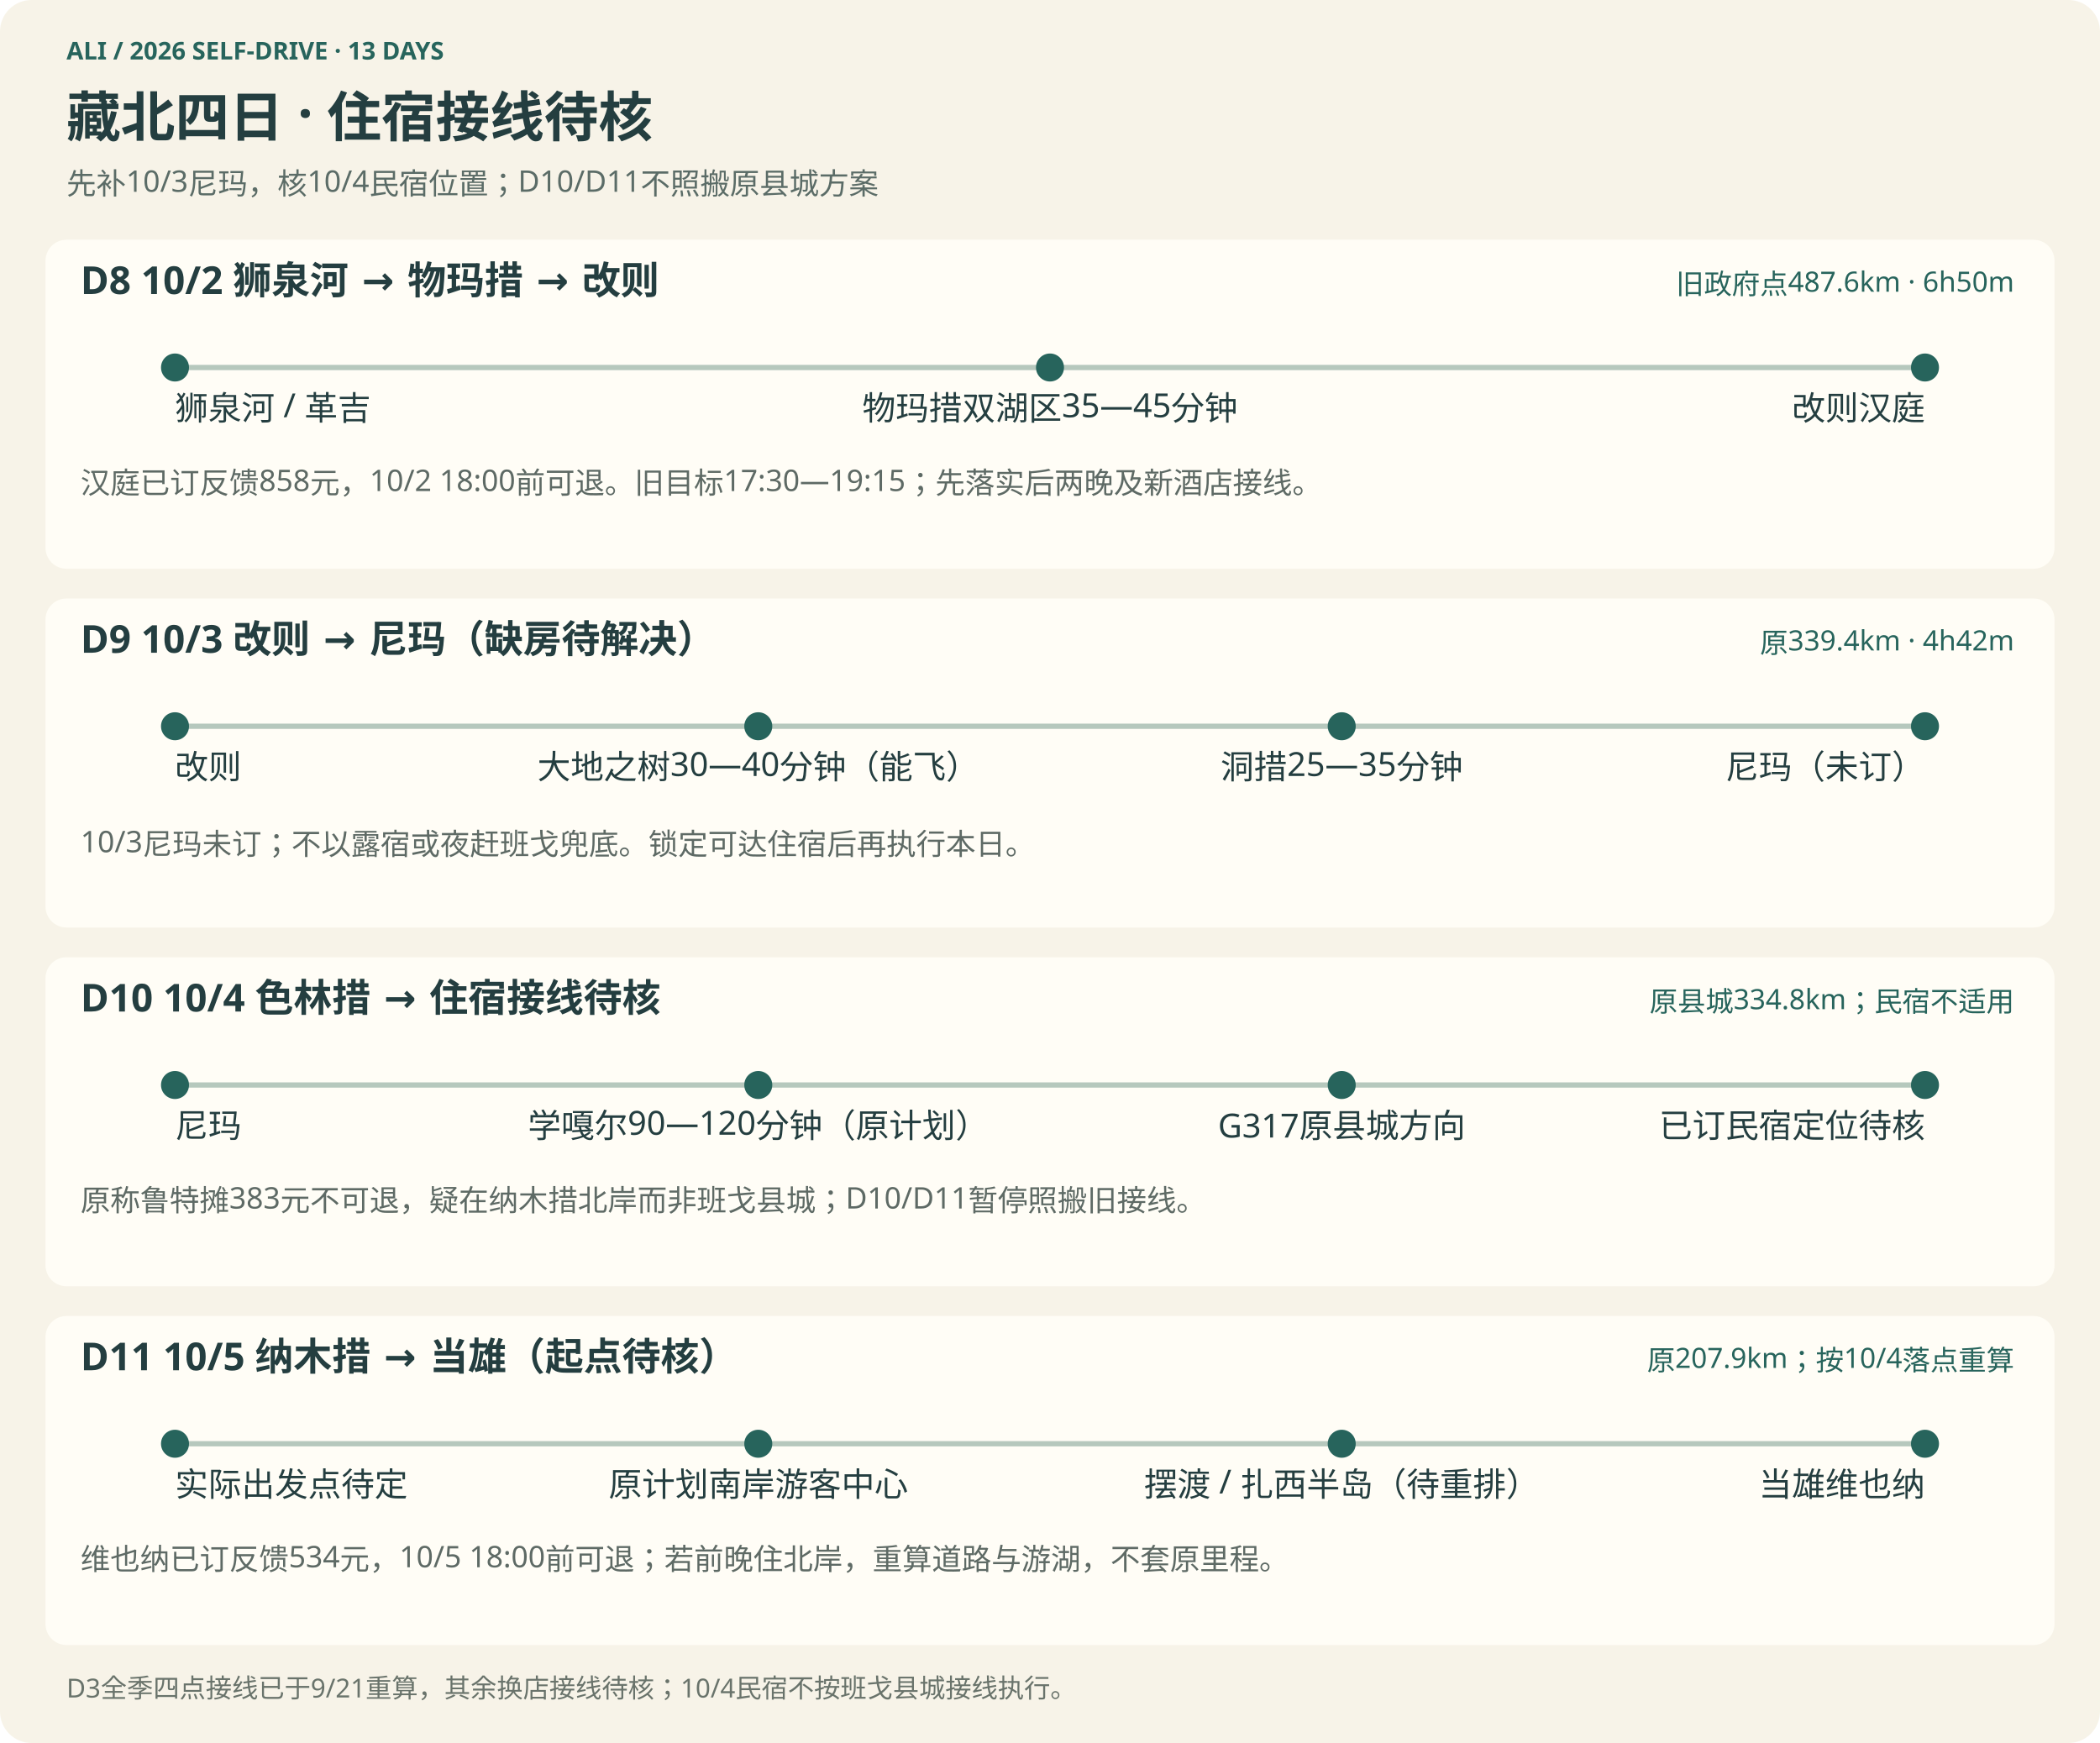
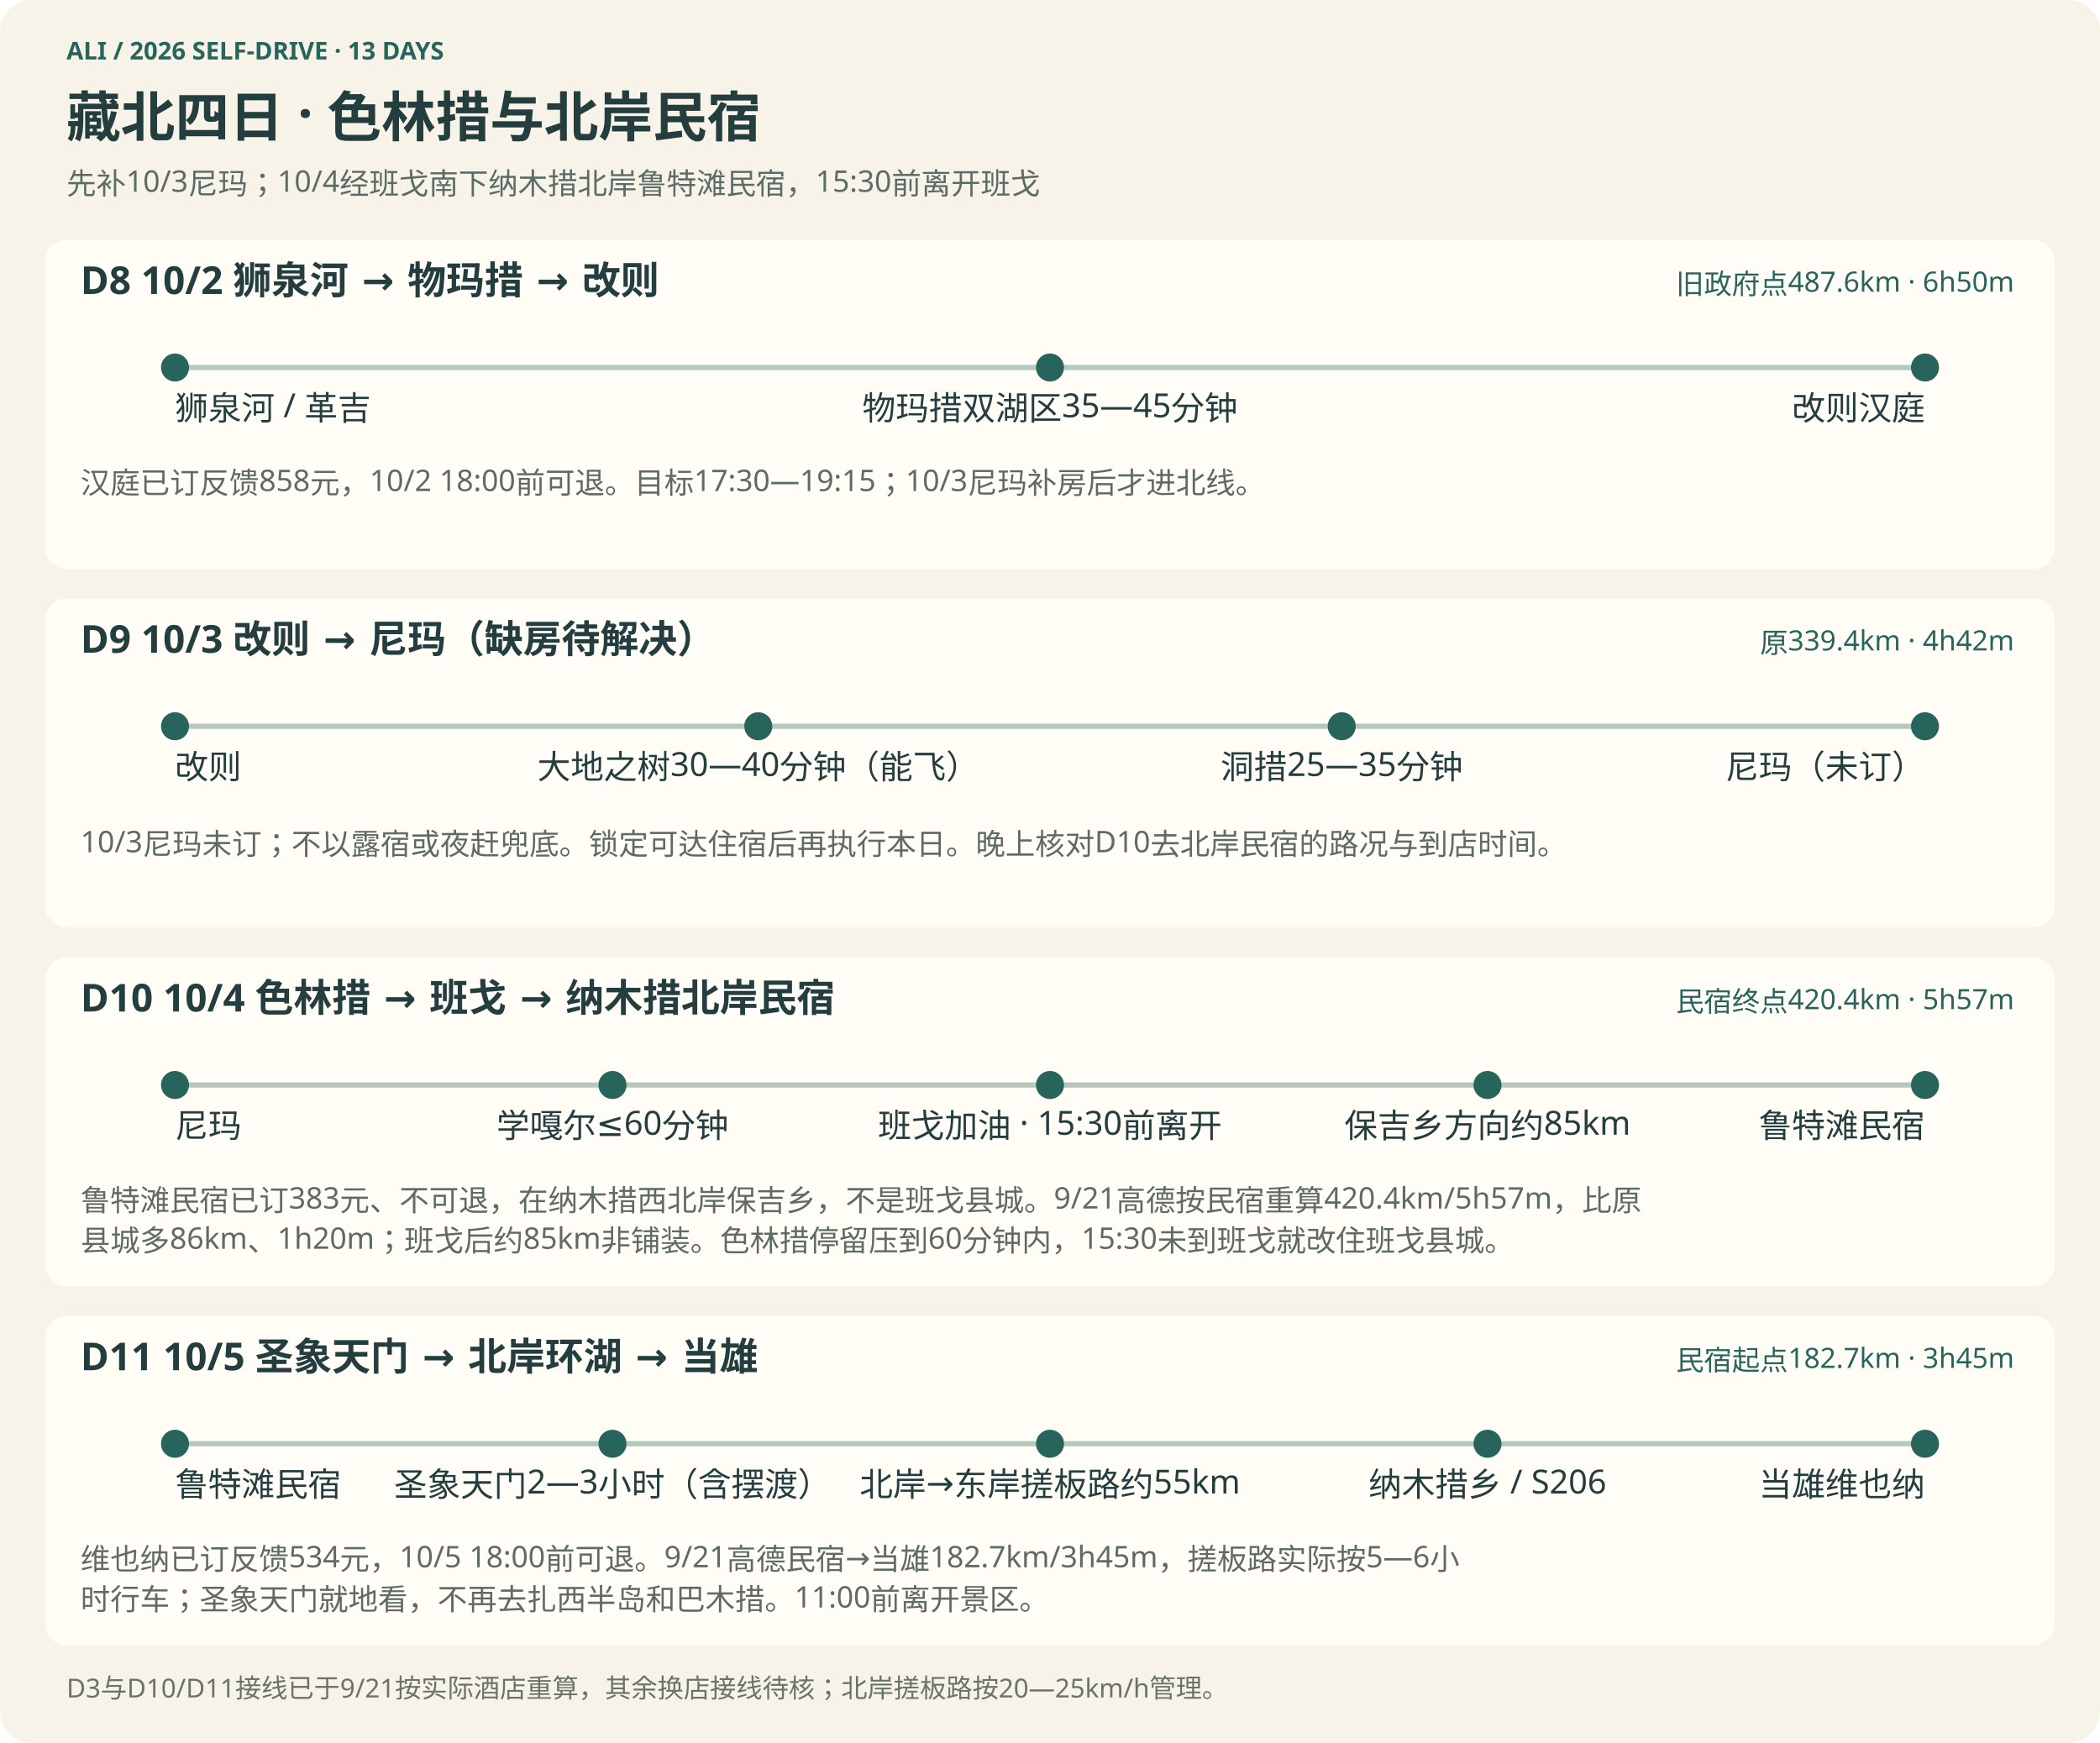
<svg xmlns="http://www.w3.org/2000/svg" viewBox="0 0 1200 996" class="ali-route-map" role="img">
  <g font-family="PingFang SC,Microsoft YaHei,sans-serif">
    <rect width="1200" height="996" rx="18" fill="#f7f3e8" />
    <text x="38.0" y="34.0" font-size="14" fill="#27645c" text-anchor="start" font-weight="600">ALI / 2026     SELF-DRIVE · 13 DAYS</text>
-     <text x="38.0" y="78.0" font-size="31" fill="#243e40" text-anchor="start" font-weight="700">藏北四日 · 住宿接线待核</text>
-     <text x="38.0" y="111.0" font-size="17" fill="#5b6c67" text-anchor="start" font-weight="400">先补10/3尼玛，核10/4民宿位置；D10/D11不照搬原县城方案</text>
+     <text x="38.0" y="78.0" font-size="31" fill="#243e40" text-anchor="start" font-weight="700">藏北四日 · 色林措与北岸民宿</text>
+     <text x="38.0" y="111.0" font-size="17" fill="#5b6c67" text-anchor="start" font-weight="400">先补10/3尼玛；10/4经班戈南下纳木措北岸鲁特滩民宿，15:30前离开班戈</text>
    <rect x="26" y="137" width="1148" height="188" rx="12" fill="#fffdf6" />
    <text x="46.0" y="168.0" font-size="22" fill="#243e40" text-anchor="start" font-weight="600">D8  10/2  狮泉河 → 物玛措 → 改则</text>
    <text x="1151.0" y="168.0" font-size="16" fill="#27645c" text-anchor="end" font-weight="400">旧政府点487.6km · 6h50m</text>
    <g data-layer="route-a">
      <line x1="100" y1="210" x2="1100" y2="210" stroke="#b6c8bd" stroke-width="3" />
    </g>
    <g data-layer="sights-core">
-       <g class="point tier-1" data-point-id="d8-stop-0" data-title="狮泉河 / 革吉" data-summary="汉庭已订反馈858元，10/2 18:00前可退。旧目标17:30—19:15；先落实后两晚及新酒店接线。" data-day-a="D8" data-kind="viewpoint" data-tier="1" data-action="core" data-status="documented" data-route-scope="A" data-elevation="" data-cost-basis="导航核查日期见日卡；点位与连线不是停车、准入或飞行许可。">
+       <g class="point tier-1" data-point-id="d8-stop-0" data-title="狮泉河 / 革吉" data-summary="汉庭已订反馈858元，10/2 18:00前可退。目标17:30—19:15；10/3尼玛补房后才进北线。" data-day-a="D8" data-kind="viewpoint" data-tier="1" data-action="core" data-status="documented" data-route-scope="A" data-elevation="" data-cost-basis="导航核查日期见日卡；点位与连线不是停车、准入或飞行许可。">
        <circle class="point-symbol" cx="100.0" cy="210" r="8" fill="#27645c" />
        <text x="100.0" y="240.0" font-size="19" fill="#243e40" text-anchor="start" font-weight="500">狮泉河 / 革吉</text>
      </g>
-       <g class="point tier-1" data-point-id="d8-stop-1" data-title="物玛措双湖区35—45分钟" data-summary="汉庭已订反馈858元，10/2 18:00前可退。旧目标17:30—19:15；先落实后两晚及新酒店接线。" data-day-a="D8" data-kind="viewpoint" data-tier="1" data-action="core" data-status="documented" data-route-scope="A" data-elevation="" data-cost-basis="导航核查日期见日卡；点位与连线不是停车、准入或飞行许可。">
+       <g class="point tier-1" data-point-id="d8-stop-1" data-title="物玛措双湖区35—45分钟" data-summary="汉庭已订反馈858元，10/2 18:00前可退。目标17:30—19:15；10/3尼玛补房后才进北线。" data-day-a="D8" data-kind="viewpoint" data-tier="1" data-action="core" data-status="documented" data-route-scope="A" data-elevation="" data-cost-basis="导航核查日期见日卡；点位与连线不是停车、准入或飞行许可。">
        <circle class="point-symbol" cx="600.0" cy="210" r="8" fill="#27645c" />
        <text x="600.0" y="240.0" font-size="19" fill="#243e40" text-anchor="middle" font-weight="500">物玛措双湖区35—45分钟</text>
      </g>
-       <g class="point tier-1" data-point-id="d8-stop-2" data-title="改则汉庭" data-summary="汉庭已订反馈858元，10/2 18:00前可退。旧目标17:30—19:15；先落实后两晚及新酒店接线。" data-day-a="D8" data-kind="viewpoint" data-tier="1" data-action="core" data-status="documented" data-route-scope="A" data-elevation="" data-cost-basis="导航核查日期见日卡；点位与连线不是停车、准入或飞行许可。">
+       <g class="point tier-1" data-point-id="d8-stop-2" data-title="改则汉庭" data-summary="汉庭已订反馈858元，10/2 18:00前可退。目标17:30—19:15；10/3尼玛补房后才进北线。" data-day-a="D8" data-kind="viewpoint" data-tier="1" data-action="core" data-status="documented" data-route-scope="A" data-elevation="" data-cost-basis="导航核查日期见日卡；点位与连线不是停车、准入或飞行许可。">
        <circle class="point-symbol" cx="1100.0" cy="210" r="8" fill="#27645c" />
        <text x="1100.0" y="240.0" font-size="19" fill="#243e40" text-anchor="end" font-weight="500">改则汉庭</text>
      </g>
    </g>
-     <text x="46.0" y="282.0" font-size="17" fill="#5e6a65" text-anchor="start" font-weight="400">汉庭已订反馈858元，10/2 18:00前可退。旧目标17:30—19:15；先落实后两晚及新酒店接线。</text>
+     <text x="46.0" y="282.0" font-size="17" fill="#5e6a65" text-anchor="start" font-weight="400">汉庭已订反馈858元，10/2 18:00前可退。目标17:30—19:15；10/3尼玛补房后才进北线。</text>
    <rect x="26" y="342" width="1148" height="188" rx="12" fill="#fffdf6" />
    <text x="46.0" y="373.0" font-size="22" fill="#243e40" text-anchor="start" font-weight="600">D9  10/3  改则 → 尼玛（缺房待解决）</text>
    <text x="1151.0" y="373.0" font-size="16" fill="#27645c" text-anchor="end" font-weight="400">原339.4km · 4h42m</text>
    <g data-layer="route-a">
      <line x1="100" y1="415" x2="1100" y2="415" stroke="#b6c8bd" stroke-width="3" />
    </g>
    <g data-layer="sights-core">
-       <g class="point tier-1" data-point-id="d9-stop-0" data-title="改则" data-summary="10/3尼玛未订；不以露宿或夜赶班戈兜底。锁定可达住宿后再执行本日。" data-day-a="D9" data-kind="viewpoint" data-tier="1" data-action="core" data-status="documented" data-route-scope="A" data-elevation="" data-cost-basis="导航核查日期见日卡；点位与连线不是停车、准入或飞行许可。">
+       <g class="point tier-1" data-point-id="d9-stop-0" data-title="改则" data-summary="10/3尼玛未订；不以露宿或夜赶兜底。锁定可达住宿后再执行本日。晚上核对D10去北岸民宿的路况与到店时间。" data-day-a="D9" data-kind="viewpoint" data-tier="1" data-action="core" data-status="documented" data-route-scope="A" data-elevation="" data-cost-basis="导航核查日期见日卡；点位与连线不是停车、准入或飞行许可。">
        <circle class="point-symbol" cx="100.0" cy="415" r="8" fill="#27645c" />
        <text x="100.0" y="445.0" font-size="19" fill="#243e40" text-anchor="start" font-weight="500">改则</text>
      </g>
-       <g class="point tier-1" data-point-id="d9-stop-1" data-title="大地之树30—40分钟（能飞）" data-summary="10/3尼玛未订；不以露宿或夜赶班戈兜底。锁定可达住宿后再执行本日。" data-day-a="D9" data-kind="viewpoint" data-tier="1" data-action="core" data-status="documented" data-route-scope="A" data-elevation="" data-cost-basis="导航核查日期见日卡；点位与连线不是停车、准入或飞行许可。">
+       <g class="point tier-1" data-point-id="d9-stop-1" data-title="大地之树30—40分钟（能飞）" data-summary="10/3尼玛未订；不以露宿或夜赶兜底。锁定可达住宿后再执行本日。晚上核对D10去北岸民宿的路况与到店时间。" data-day-a="D9" data-kind="viewpoint" data-tier="1" data-action="core" data-status="documented" data-route-scope="A" data-elevation="" data-cost-basis="导航核查日期见日卡；点位与连线不是停车、准入或飞行许可。">
        <circle class="point-symbol" cx="433.3" cy="415" r="8" fill="#27645c" />
        <text x="433.3" y="445.0" font-size="19" fill="#243e40" text-anchor="middle" font-weight="500">大地之树30—40分钟（能飞）</text>
      </g>
-       <g class="point tier-1" data-point-id="d9-stop-2" data-title="洞措25—35分钟" data-summary="10/3尼玛未订；不以露宿或夜赶班戈兜底。锁定可达住宿后再执行本日。" data-day-a="D9" data-kind="viewpoint" data-tier="1" data-action="core" data-status="documented" data-route-scope="A" data-elevation="" data-cost-basis="导航核查日期见日卡；点位与连线不是停车、准入或飞行许可。">
+       <g class="point tier-1" data-point-id="d9-stop-2" data-title="洞措25—35分钟" data-summary="10/3尼玛未订；不以露宿或夜赶兜底。锁定可达住宿后再执行本日。晚上核对D10去北岸民宿的路况与到店时间。" data-day-a="D9" data-kind="viewpoint" data-tier="1" data-action="core" data-status="documented" data-route-scope="A" data-elevation="" data-cost-basis="导航核查日期见日卡；点位与连线不是停车、准入或飞行许可。">
        <circle class="point-symbol" cx="766.7" cy="415" r="8" fill="#27645c" />
        <text x="766.7" y="445.0" font-size="19" fill="#243e40" text-anchor="middle" font-weight="500">洞措25—35分钟</text>
      </g>
-       <g class="point tier-1" data-point-id="d9-stop-3" data-title="尼玛（未订）" data-summary="10/3尼玛未订；不以露宿或夜赶班戈兜底。锁定可达住宿后再执行本日。" data-day-a="D9" data-kind="viewpoint" data-tier="1" data-action="core" data-status="documented" data-route-scope="A" data-elevation="" data-cost-basis="导航核查日期见日卡；点位与连线不是停车、准入或飞行许可。">
+       <g class="point tier-1" data-point-id="d9-stop-3" data-title="尼玛（未订）" data-summary="10/3尼玛未订；不以露宿或夜赶兜底。锁定可达住宿后再执行本日。晚上核对D10去北岸民宿的路况与到店时间。" data-day-a="D9" data-kind="viewpoint" data-tier="1" data-action="core" data-status="documented" data-route-scope="A" data-elevation="" data-cost-basis="导航核查日期见日卡；点位与连线不是停车、准入或飞行许可。">
        <circle class="point-symbol" cx="1100.0" cy="415" r="8" fill="#27645c" />
        <text x="1100.0" y="445.0" font-size="19" fill="#243e40" text-anchor="end" font-weight="500">尼玛（未订）</text>
      </g>
    </g>
-     <text x="46.0" y="487.0" font-size="17" fill="#5e6a65" text-anchor="start" font-weight="400">10/3尼玛未订；不以露宿或夜赶班戈兜底。锁定可达住宿后再执行本日。</text>
+     <text x="46.0" y="487.0" font-size="17" fill="#5e6a65" text-anchor="start" font-weight="400">10/3尼玛未订；不以露宿或夜赶兜底。锁定可达住宿后再执行本日。晚上核对D10去北岸民宿的路况与到店时间。</text>
    <rect x="26" y="547" width="1148" height="188" rx="12" fill="#fffdf6" />
-     <text x="46.0" y="578.0" font-size="22" fill="#243e40" text-anchor="start" font-weight="600">D10  10/4  色林措 → 住宿接线待核</text>
-     <text x="1151.0" y="578.0" font-size="16" fill="#27645c" text-anchor="end" font-weight="400">原县城334.8km；民宿不适用</text>
+     <text x="46.0" y="578.0" font-size="22" fill="#243e40" text-anchor="start" font-weight="600">D10  10/4  色林措 → 班戈 → 纳木措北岸民宿</text>
+     <text x="1151.0" y="578.0" font-size="16" fill="#27645c" text-anchor="end" font-weight="400">民宿终点420.4km · 5h57m</text>
    <g data-layer="route-a">
      <line x1="100" y1="620" x2="1100" y2="620" stroke="#b6c8bd" stroke-width="3" />
    </g>
    <g data-layer="sights-core">
-       <g class="point tier-1" data-point-id="d10-stop-0" data-title="尼玛" data-summary="原称鲁特摊383元不可退，疑在纳木措北岸而非班戈县城；D10/D11暂停照搬旧接线。" data-day-a="D10" data-kind="viewpoint" data-tier="1" data-action="core" data-status="documented" data-route-scope="A" data-elevation="" data-cost-basis="导航核查日期见日卡；点位与连线不是停车、准入或飞行许可。">
+       <g class="point tier-1" data-point-id="d10-stop-0" data-title="尼玛" data-summary="鲁特滩民宿已订383元、不可退，在纳木措西北岸保吉乡，不是班戈县城。9/21高德按民宿重算420.4km/5h57m，比原县城多86km、1h20m；班戈后约85km非铺装。色林措停留压到60分钟内，15:30未到班戈就改住班戈县城。" data-day-a="D10" data-kind="viewpoint" data-tier="1" data-action="core" data-status="documented" data-route-scope="A" data-elevation="" data-cost-basis="导航核查日期见日卡；点位与连线不是停车、准入或飞行许可。">
        <circle class="point-symbol" cx="100.0" cy="620" r="8" fill="#27645c" />
        <text x="100.0" y="650.0" font-size="19" fill="#243e40" text-anchor="start" font-weight="500">尼玛</text>
      </g>
-       <g class="point tier-1" data-point-id="d10-stop-1" data-title="学嘎尔90—120分钟（原计划）" data-summary="原称鲁特摊383元不可退，疑在纳木措北岸而非班戈县城；D10/D11暂停照搬旧接线。" data-day-a="D10" data-kind="viewpoint" data-tier="1" data-action="core" data-status="documented" data-route-scope="A" data-elevation="" data-cost-basis="导航核查日期见日卡；点位与连线不是停车、准入或飞行许可。">
-         <circle class="point-symbol" cx="433.3" cy="620" r="8" fill="#27645c" />
-         <text x="433.3" y="650.0" font-size="19" fill="#243e40" text-anchor="middle" font-weight="500">学嘎尔90—120分钟（原计划）</text>
+       <g class="point tier-1" data-point-id="d10-stop-1" data-title="学嘎尔≤60分钟" data-summary="鲁特滩民宿已订383元、不可退，在纳木措西北岸保吉乡，不是班戈县城。9/21高德按民宿重算420.4km/5h57m，比原县城多86km、1h20m；班戈后约85km非铺装。色林措停留压到60分钟内，15:30未到班戈就改住班戈县城。" data-day-a="D10" data-kind="viewpoint" data-tier="1" data-action="core" data-status="documented" data-route-scope="A" data-elevation="" data-cost-basis="导航核查日期见日卡；点位与连线不是停车、准入或飞行许可。">
+         <circle class="point-symbol" cx="350.0" cy="620" r="8" fill="#27645c" />
+         <text x="350.0" y="650.0" font-size="19" fill="#243e40" text-anchor="middle" font-weight="500">学嘎尔≤60分钟</text>
      </g>
-       <g class="point tier-1" data-point-id="d10-stop-2" data-title="G317原县城方向" data-summary="原称鲁特摊383元不可退，疑在纳木措北岸而非班戈县城；D10/D11暂停照搬旧接线。" data-day-a="D10" data-kind="viewpoint" data-tier="1" data-action="core" data-status="documented" data-route-scope="A" data-elevation="" data-cost-basis="导航核查日期见日卡；点位与连线不是停车、准入或飞行许可。">
-         <circle class="point-symbol" cx="766.7" cy="620" r="8" fill="#27645c" />
-         <text x="766.7" y="650.0" font-size="19" fill="#243e40" text-anchor="middle" font-weight="500">G317原县城方向</text>
+       <g class="point tier-1" data-point-id="d10-stop-2" data-title="班戈加油 · 15:30前离开" data-summary="鲁特滩民宿已订383元、不可退，在纳木措西北岸保吉乡，不是班戈县城。9/21高德按民宿重算420.4km/5h57m，比原县城多86km、1h20m；班戈后约85km非铺装。色林措停留压到60分钟内，15:30未到班戈就改住班戈县城。" data-day-a="D10" data-kind="viewpoint" data-tier="1" data-action="core" data-status="documented" data-route-scope="A" data-elevation="" data-cost-basis="导航核查日期见日卡；点位与连线不是停车、准入或飞行许可。">
+         <circle class="point-symbol" cx="600.0" cy="620" r="8" fill="#27645c" />
+         <text x="600.0" y="650.0" font-size="19" fill="#243e40" text-anchor="middle" font-weight="500">班戈加油 · 15:30前离开</text>
      </g>
-       <g class="point tier-1" data-point-id="d10-stop-3" data-title="已订民宿定位待核" data-summary="原称鲁特摊383元不可退，疑在纳木措北岸而非班戈县城；D10/D11暂停照搬旧接线。" data-day-a="D10" data-kind="viewpoint" data-tier="1" data-action="core" data-status="documented" data-route-scope="A" data-elevation="" data-cost-basis="导航核查日期见日卡；点位与连线不是停车、准入或飞行许可。">
+       <g class="point tier-1" data-point-id="d10-stop-3" data-title="保吉乡方向约85km" data-summary="鲁特滩民宿已订383元、不可退，在纳木措西北岸保吉乡，不是班戈县城。9/21高德按民宿重算420.4km/5h57m，比原县城多86km、1h20m；班戈后约85km非铺装。色林措停留压到60分钟内，15:30未到班戈就改住班戈县城。" data-day-a="D10" data-kind="viewpoint" data-tier="1" data-action="core" data-status="documented" data-route-scope="A" data-elevation="" data-cost-basis="导航核查日期见日卡；点位与连线不是停车、准入或飞行许可。">
+         <circle class="point-symbol" cx="850.0" cy="620" r="8" fill="#27645c" />
+         <text x="850.0" y="650.0" font-size="19" fill="#243e40" text-anchor="middle" font-weight="500">保吉乡方向约85km</text>
+       </g>
+       <g class="point tier-1" data-point-id="d10-stop-4" data-title="鲁特滩民宿" data-summary="鲁特滩民宿已订383元、不可退，在纳木措西北岸保吉乡，不是班戈县城。9/21高德按民宿重算420.4km/5h57m，比原县城多86km、1h20m；班戈后约85km非铺装。色林措停留压到60分钟内，15:30未到班戈就改住班戈县城。" data-day-a="D10" data-kind="viewpoint" data-tier="1" data-action="core" data-status="documented" data-route-scope="A" data-elevation="" data-cost-basis="导航核查日期见日卡；点位与连线不是停车、准入或飞行许可。">
        <circle class="point-symbol" cx="1100.0" cy="620" r="8" fill="#27645c" />
-         <text x="1100.0" y="650.0" font-size="19" fill="#243e40" text-anchor="end" font-weight="500">已订民宿定位待核</text>
+         <text x="1100.0" y="650.0" font-size="19" fill="#243e40" text-anchor="end" font-weight="500">鲁特滩民宿</text>
      </g>
    </g>
-     <text x="46.0" y="692.0" font-size="17" fill="#5e6a65" text-anchor="start" font-weight="400">原称鲁特摊383元不可退，疑在纳木措北岸而非班戈县城；D10/D11暂停照搬旧接线。</text>
+     <text x="46.0" y="692.0" font-size="17" fill="#5e6a65" text-anchor="start" font-weight="400">鲁特滩民宿已订383元、不可退，在纳木措西北岸保吉乡，不是班戈县城。9/21高德按民宿重算420.4km/5h57m，比原</text>
+     <text x="46.0" y="715.0" font-size="17" fill="#5e6a65" text-anchor="start" font-weight="400">县城多86km、1h20m；班戈后约85km非铺装。色林措停留压到60分钟内，15:30未到班戈就改住班戈县城。</text>
    <rect x="26" y="752" width="1148" height="188" rx="12" fill="#fffdf6" />
-     <text x="46.0" y="783.0" font-size="22" fill="#243e40" text-anchor="start" font-weight="600">D11  10/5  纳木措 → 当雄（起点待核）</text>
-     <text x="1151.0" y="783.0" font-size="16" fill="#27645c" text-anchor="end" font-weight="400">原207.9km；按10/4落点重算</text>
+     <text x="46.0" y="783.0" font-size="22" fill="#243e40" text-anchor="start" font-weight="600">D11  10/5  圣象天门 → 北岸环湖 → 当雄</text>
+     <text x="1151.0" y="783.0" font-size="16" fill="#27645c" text-anchor="end" font-weight="400">民宿起点182.7km · 3h45m</text>
    <g data-layer="route-a">
      <line x1="100" y1="825" x2="1100" y2="825" stroke="#b6c8bd" stroke-width="3" />
    </g>
    <g data-layer="sights-core">
-       <g class="point tier-1" data-point-id="d11-stop-0" data-title="实际出发点待定" data-summary="维也纳已订反馈534元，10/5 18:00前可退；若前晚住北岸，重算道路与游湖，不套原里程。" data-day-a="D11" data-kind="viewpoint" data-tier="1" data-action="core" data-status="documented" data-route-scope="A" data-elevation="" data-cost-basis="导航核查日期见日卡；点位与连线不是停车、准入或飞行许可。">
+       <g class="point tier-1" data-point-id="d11-stop-0" data-title="鲁特滩民宿" data-summary="维也纳已订反馈534元，10/5 18:00前可退。9/21高德民宿→当雄182.7km/3h45m，搓板路实际按5—6小时行车；圣象天门就地看，不再去扎西半岛和巴木措。11:00前离开景区。" data-day-a="D11" data-kind="viewpoint" data-tier="1" data-action="core" data-status="documented" data-route-scope="A" data-elevation="" data-cost-basis="导航核查日期见日卡；点位与连线不是停车、准入或飞行许可。">
        <circle class="point-symbol" cx="100.0" cy="825" r="8" fill="#27645c" />
-         <text x="100.0" y="855.0" font-size="19" fill="#243e40" text-anchor="start" font-weight="500">实际出发点待定</text>
+         <text x="100.0" y="855.0" font-size="19" fill="#243e40" text-anchor="start" font-weight="500">鲁特滩民宿</text>
      </g>
-       <g class="point tier-1" data-point-id="d11-stop-1" data-title="原计划南岸游客中心" data-summary="维也纳已订反馈534元，10/5 18:00前可退；若前晚住北岸，重算道路与游湖，不套原里程。" data-day-a="D11" data-kind="viewpoint" data-tier="1" data-action="core" data-status="documented" data-route-scope="A" data-elevation="" data-cost-basis="导航核查日期见日卡；点位与连线不是停车、准入或飞行许可。">
-         <circle class="point-symbol" cx="433.3" cy="825" r="8" fill="#27645c" />
-         <text x="433.3" y="855.0" font-size="19" fill="#243e40" text-anchor="middle" font-weight="500">原计划南岸游客中心</text>
+       <g class="point tier-1" data-point-id="d11-stop-1" data-title="圣象天门2—3小时（含摆渡）" data-summary="维也纳已订反馈534元，10/5 18:00前可退。9/21高德民宿→当雄182.7km/3h45m，搓板路实际按5—6小时行车；圣象天门就地看，不再去扎西半岛和巴木措。11:00前离开景区。" data-day-a="D11" data-kind="viewpoint" data-tier="1" data-action="core" data-status="documented" data-route-scope="A" data-elevation="" data-cost-basis="导航核查日期见日卡；点位与连线不是停车、准入或飞行许可。">
+         <circle class="point-symbol" cx="350.0" cy="825" r="8" fill="#27645c" />
+         <text x="350.0" y="855.0" font-size="19" fill="#243e40" text-anchor="middle" font-weight="500">圣象天门2—3小时（含摆渡）</text>
      </g>
-       <g class="point tier-1" data-point-id="d11-stop-2" data-title="摆渡 / 扎西半岛（待重排）" data-summary="维也纳已订反馈534元，10/5 18:00前可退；若前晚住北岸，重算道路与游湖，不套原里程。" data-day-a="D11" data-kind="viewpoint" data-tier="1" data-action="core" data-status="documented" data-route-scope="A" data-elevation="" data-cost-basis="导航核查日期见日卡；点位与连线不是停车、准入或飞行许可。">
-         <circle class="point-symbol" cx="766.7" cy="825" r="8" fill="#27645c" />
-         <text x="766.7" y="855.0" font-size="19" fill="#243e40" text-anchor="middle" font-weight="500">摆渡 / 扎西半岛（待重排）</text>
+       <g class="point tier-1" data-point-id="d11-stop-2" data-title="北岸→东岸搓板路约55km" data-summary="维也纳已订反馈534元，10/5 18:00前可退。9/21高德民宿→当雄182.7km/3h45m，搓板路实际按5—6小时行车；圣象天门就地看，不再去扎西半岛和巴木措。11:00前离开景区。" data-day-a="D11" data-kind="viewpoint" data-tier="1" data-action="core" data-status="documented" data-route-scope="A" data-elevation="" data-cost-basis="导航核查日期见日卡；点位与连线不是停车、准入或飞行许可。">
+         <circle class="point-symbol" cx="600.0" cy="825" r="8" fill="#27645c" />
+         <text x="600.0" y="855.0" font-size="19" fill="#243e40" text-anchor="middle" font-weight="500">北岸→东岸搓板路约55km</text>
      </g>
-       <g class="point tier-1" data-point-id="d11-stop-3" data-title="当雄维也纳" data-summary="维也纳已订反馈534元，10/5 18:00前可退；若前晚住北岸，重算道路与游湖，不套原里程。" data-day-a="D11" data-kind="viewpoint" data-tier="1" data-action="core" data-status="documented" data-route-scope="A" data-elevation="" data-cost-basis="导航核查日期见日卡；点位与连线不是停车、准入或飞行许可。">
+       <g class="point tier-1" data-point-id="d11-stop-3" data-title="纳木措乡 / S206" data-summary="维也纳已订反馈534元，10/5 18:00前可退。9/21高德民宿→当雄182.7km/3h45m，搓板路实际按5—6小时行车；圣象天门就地看，不再去扎西半岛和巴木措。11:00前离开景区。" data-day-a="D11" data-kind="viewpoint" data-tier="1" data-action="core" data-status="documented" data-route-scope="A" data-elevation="" data-cost-basis="导航核查日期见日卡；点位与连线不是停车、准入或飞行许可。">
+         <circle class="point-symbol" cx="850.0" cy="825" r="8" fill="#27645c" />
+         <text x="850.0" y="855.0" font-size="19" fill="#243e40" text-anchor="middle" font-weight="500">纳木措乡 / S206</text>
+       </g>
+       <g class="point tier-1" data-point-id="d11-stop-4" data-title="当雄维也纳" data-summary="维也纳已订反馈534元，10/5 18:00前可退。9/21高德民宿→当雄182.7km/3h45m，搓板路实际按5—6小时行车；圣象天门就地看，不再去扎西半岛和巴木措。11:00前离开景区。" data-day-a="D11" data-kind="viewpoint" data-tier="1" data-action="core" data-status="documented" data-route-scope="A" data-elevation="" data-cost-basis="导航核查日期见日卡；点位与连线不是停车、准入或飞行许可。">
        <circle class="point-symbol" cx="1100.0" cy="825" r="8" fill="#27645c" />
        <text x="1100.0" y="855.0" font-size="19" fill="#243e40" text-anchor="end" font-weight="500">当雄维也纳</text>
      </g>
    </g>
-     <text x="46.0" y="897.0" font-size="17" fill="#5e6a65" text-anchor="start" font-weight="400">维也纳已订反馈534元，10/5 18:00前可退；若前晚住北岸，重算道路与游湖，不套原里程。</text>
-     <text x="38.0" y="970.0" font-size="15" fill="#69736b" text-anchor="start" font-weight="400">D3全季四点接线已于9/21重算，其余换店接线待核；10/4民宿不按班戈县城接线执行。</text>
+     <text x="46.0" y="897.0" font-size="17" fill="#5e6a65" text-anchor="start" font-weight="400">维也纳已订反馈534元，10/5 18:00前可退。9/21高德民宿→当雄182.7km/3h45m，搓板路实际按5—6小</text>
+     <text x="46.0" y="920.0" font-size="17" fill="#5e6a65" text-anchor="start" font-weight="400">时行车；圣象天门就地看，不再去扎西半岛和巴木措。11:00前离开景区。</text>
+     <text x="38.0" y="970.0" font-size="15" fill="#69736b" text-anchor="start" font-weight="400">D3与D10/D11接线已于9/21按实际酒店重算，其余换店接线待核；北岸搓板路按20—25km/h管理。</text>
    <g data-layer="route-a" />
    <g data-layer="route-b" />
    <g data-layer="route-common" />
    <g data-layer="lodging" />
    <g data-layer="sights-core" />
    <g data-layer="sights-secondary" />
    <g data-layer="passes" />
    <g data-layer="places" />
    <g data-layer="culture" />
    <g data-layer="water-landforms" />
    <g data-layer="context-landmarks" />
    <g data-layer="alternatives" />
  </g>
</svg>
